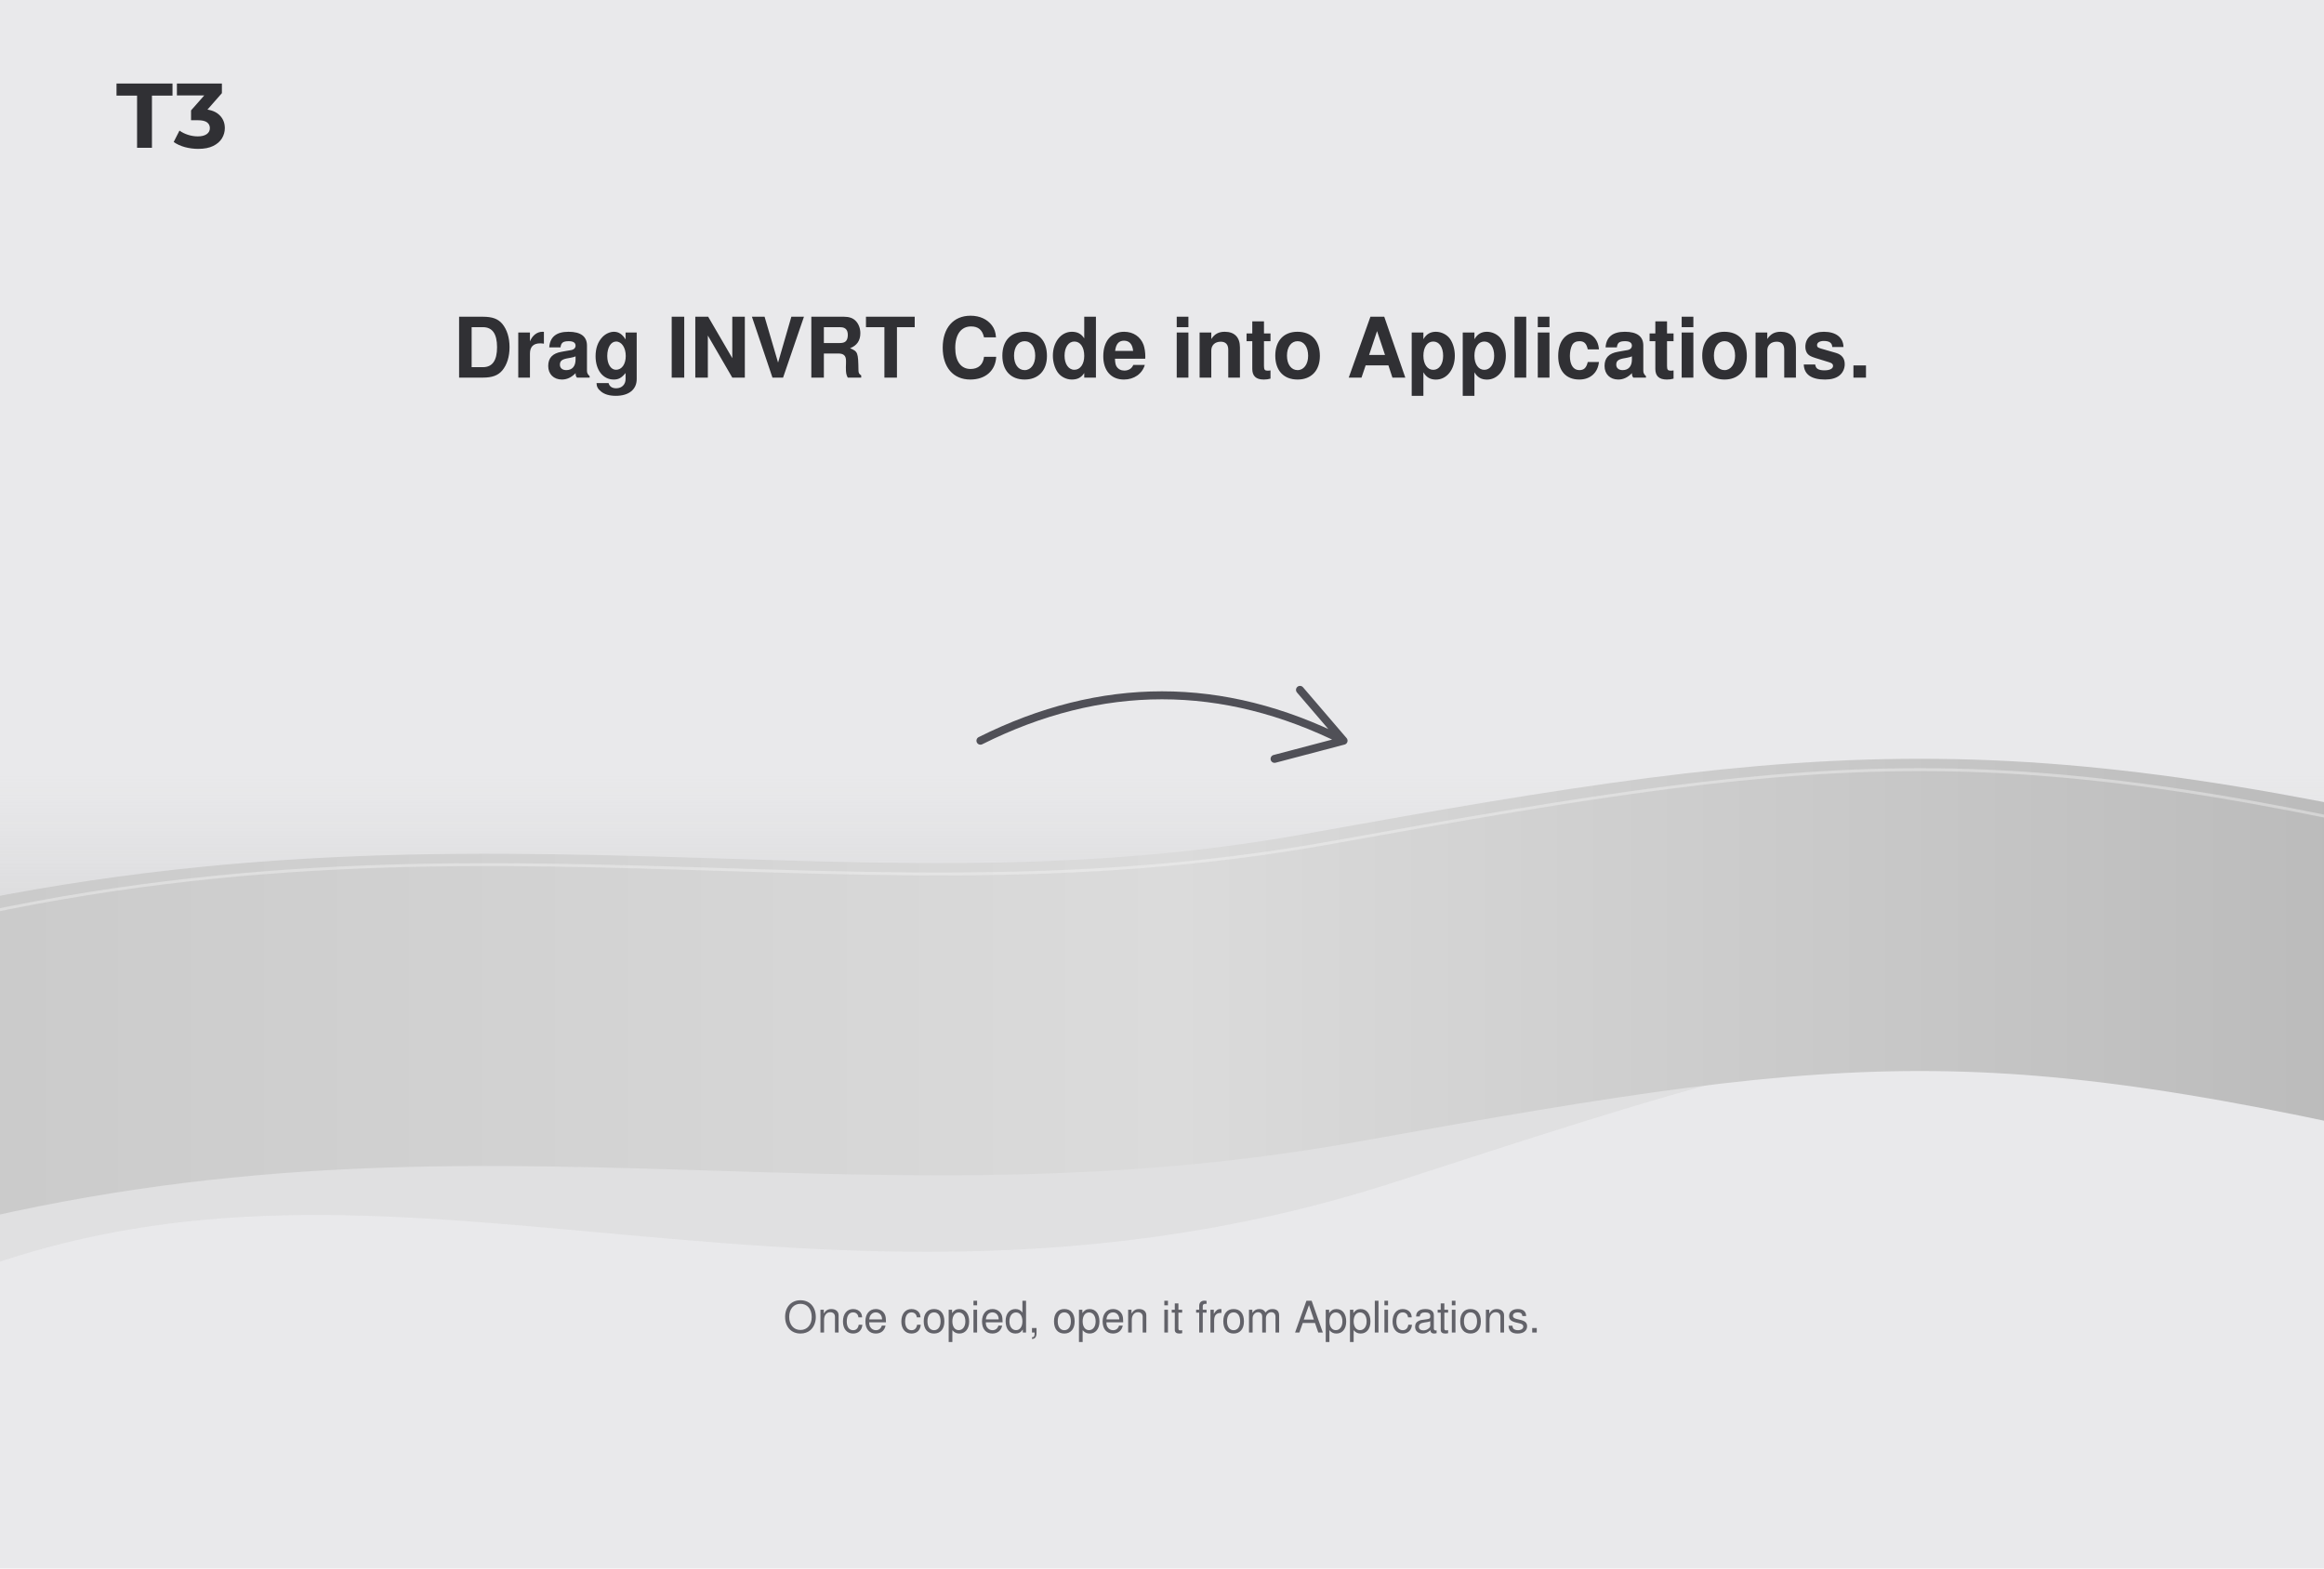
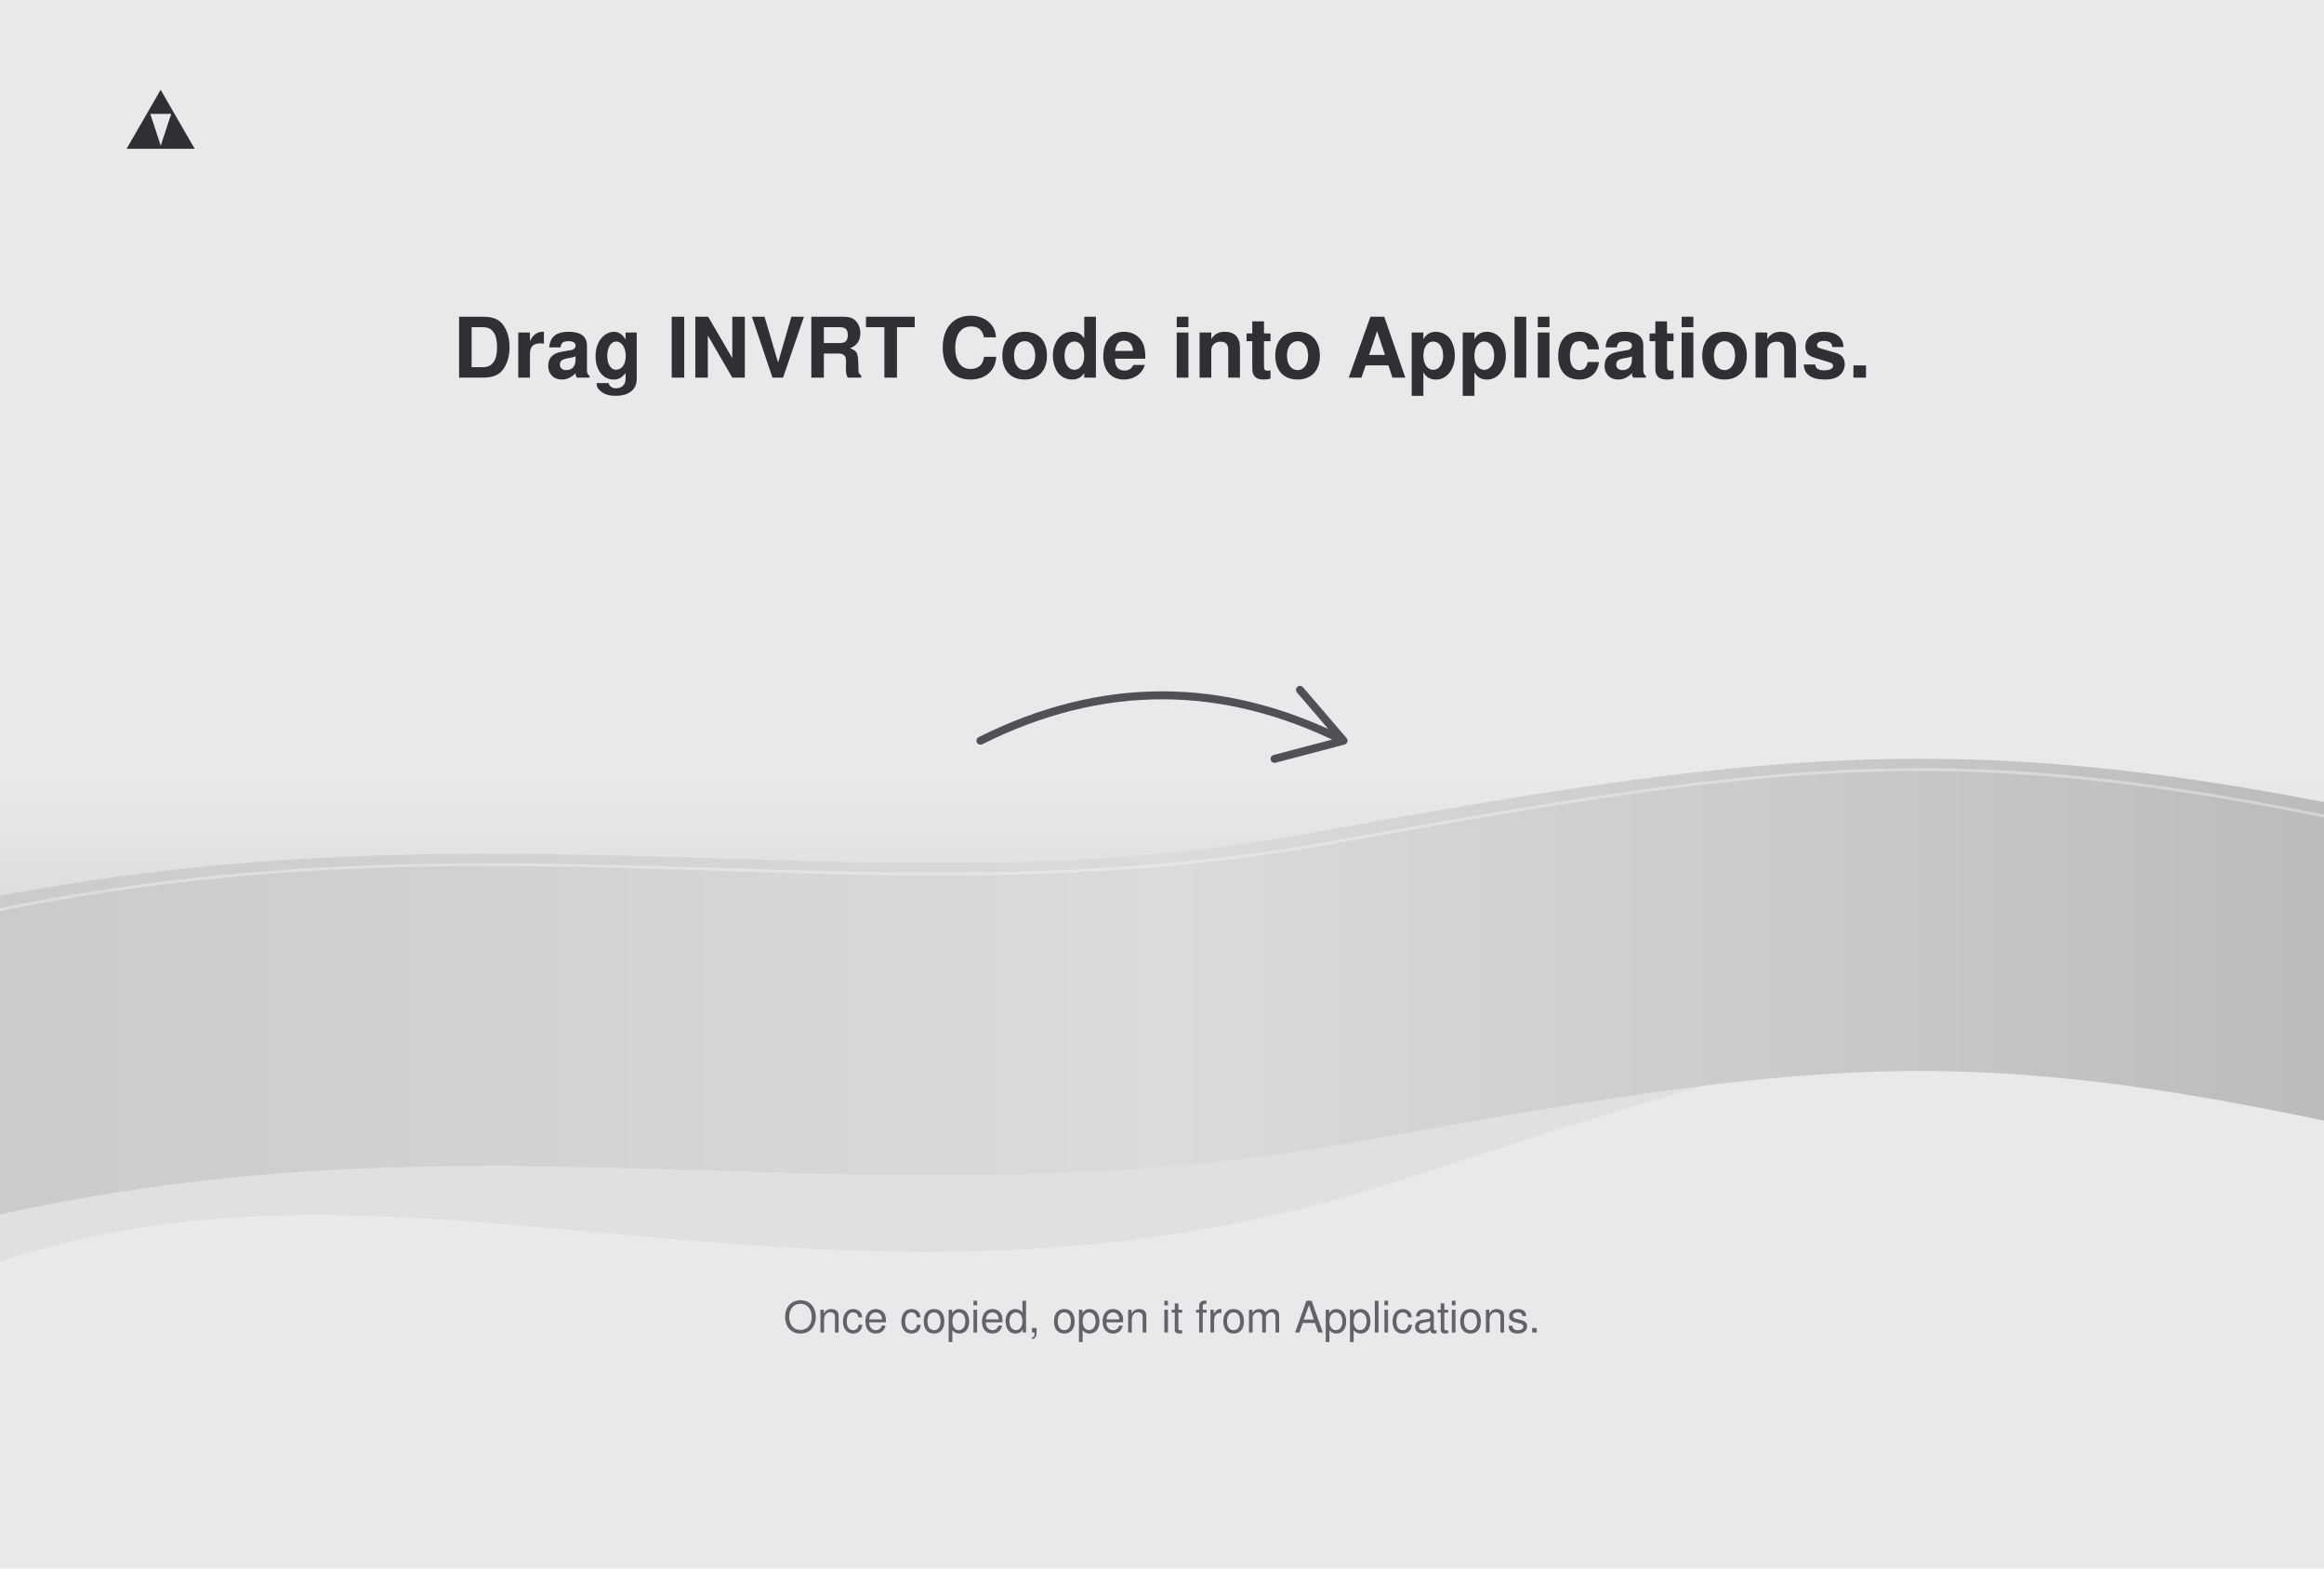
<svg xmlns="http://www.w3.org/2000/svg" width="1280" height="864" viewBox="0 0 640 432">
  <defs>
    <linearGradient id="veil" x1="0" y1="0" x2="0" y2="1">
      <stop stop-color="#B7B7B7" stop-opacity="0" />
      <stop offset=".55" stop-color="#A5A5A5" stop-opacity=".24" />
      <stop offset="1" stop-color="#D1D1D1" stop-opacity=".4" />
    </linearGradient>
    <linearGradient id="silk" x1="0" y1="0" x2="1" y2="0">
      <stop stop-color="#C8C8C8" />
      <stop offset=".5" stop-color="#DBDBDB" />
      <stop offset="1" stop-color="#B5B5B5" />
    </linearGradient>
  </defs>
  <rect width="640" height="432" fill="#E9E9EB" />
  <path d="M-60 293C95 220 214 304 362 256S559 191 707 257" stroke="url(#veil)" stroke-width="146" fill="none" opacity="1" stroke-linecap="round" stroke-linejoin="round" />
  <path d="M-60 306C113 252 223 298 367 272S553 242 707 280" stroke="url(#silk)" stroke-width="86" fill="none" opacity="1" stroke-linecap="round" stroke-linejoin="round" />
  <path d="M-60 266C113 212 223 258 367 232S553 202 707 240" stroke="#F5F5F5" stroke-width="0.8" fill="none" opacity="0.42" stroke-linecap="round" stroke-linejoin="round" />
-   <svg x="32" y="23" width="30" height="18" viewBox="15.531 37 94.394 56.96" fill="#303034">
-     <path d="M33.451 93V47.56H15.531V37H64.331V47.56H46.411V93H33.451ZM86.725 93.96C82.832 93.96 78.965 93.453 75.125 92.44C71.285 91.373 68.032 89.88 65.365 87.96L70.405 78.04C72.539 79.587 75.019 80.813 77.845 81.72C80.672 82.627 83.525 83.08 86.405 83.08C89.659 83.08 92.219 82.44 94.085 81.16C95.952 79.88 96.885 78.12 96.885 75.88C96.885 73.747 96.059 72.067 94.405 70.84C92.752 69.613 90.085 69 86.405 69H80.485V60.44L96.085 42.76L97.525 47.4H68.165V37H107.365V45.4L91.845 63.08L85.285 59.32H89.045C95.925 59.32 101.125 60.867 104.645 63.96C108.165 67.053 109.925 71.027 109.925 75.88C109.925 79.027 109.099 81.987 107.445 84.76C105.792 87.48 103.259 89.693 99.845 91.4C96.432 93.107 92.059 93.96 86.725 93.96Z" />
+   <svg x="32" y="23" width="21.65" height="18" viewBox="0 0 823.94 685.18" fill="#303034">
+     <path fill-rule="evenodd" clip-rule="evenodd" d="M465.88,65.81l-35.03,60.68-73.28,126.92-28.19,48.82-41.92,72.61-141.04,244.28-37.74,65.37h714.4L465.88,65.81ZM563.9,356.95l-86.33,262.17-10.76,32.69-10.77-32.69-54.83-166.51-44.07-133.83h219.33l-12.57,38.16h0Z" />
  </svg>
  <text x="320" y="104" fill="#303034" font-family="Helvetica" font-size="23" font-weight="700" text-anchor="middle">Drag INVRT Code into Applications.</text>
  <path d="M270 204Q320 179 370 204M358 190L370 204L351 209" stroke="#505057" stroke-width="2.2" fill="none" opacity="1" stroke-linecap="round" stroke-linejoin="round" />
  <text x="320" y="367" fill="#626269" font-family="Helvetica" font-size="12" font-weight="400" text-anchor="middle">Once copied, open it from Applications.</text>
</svg>
